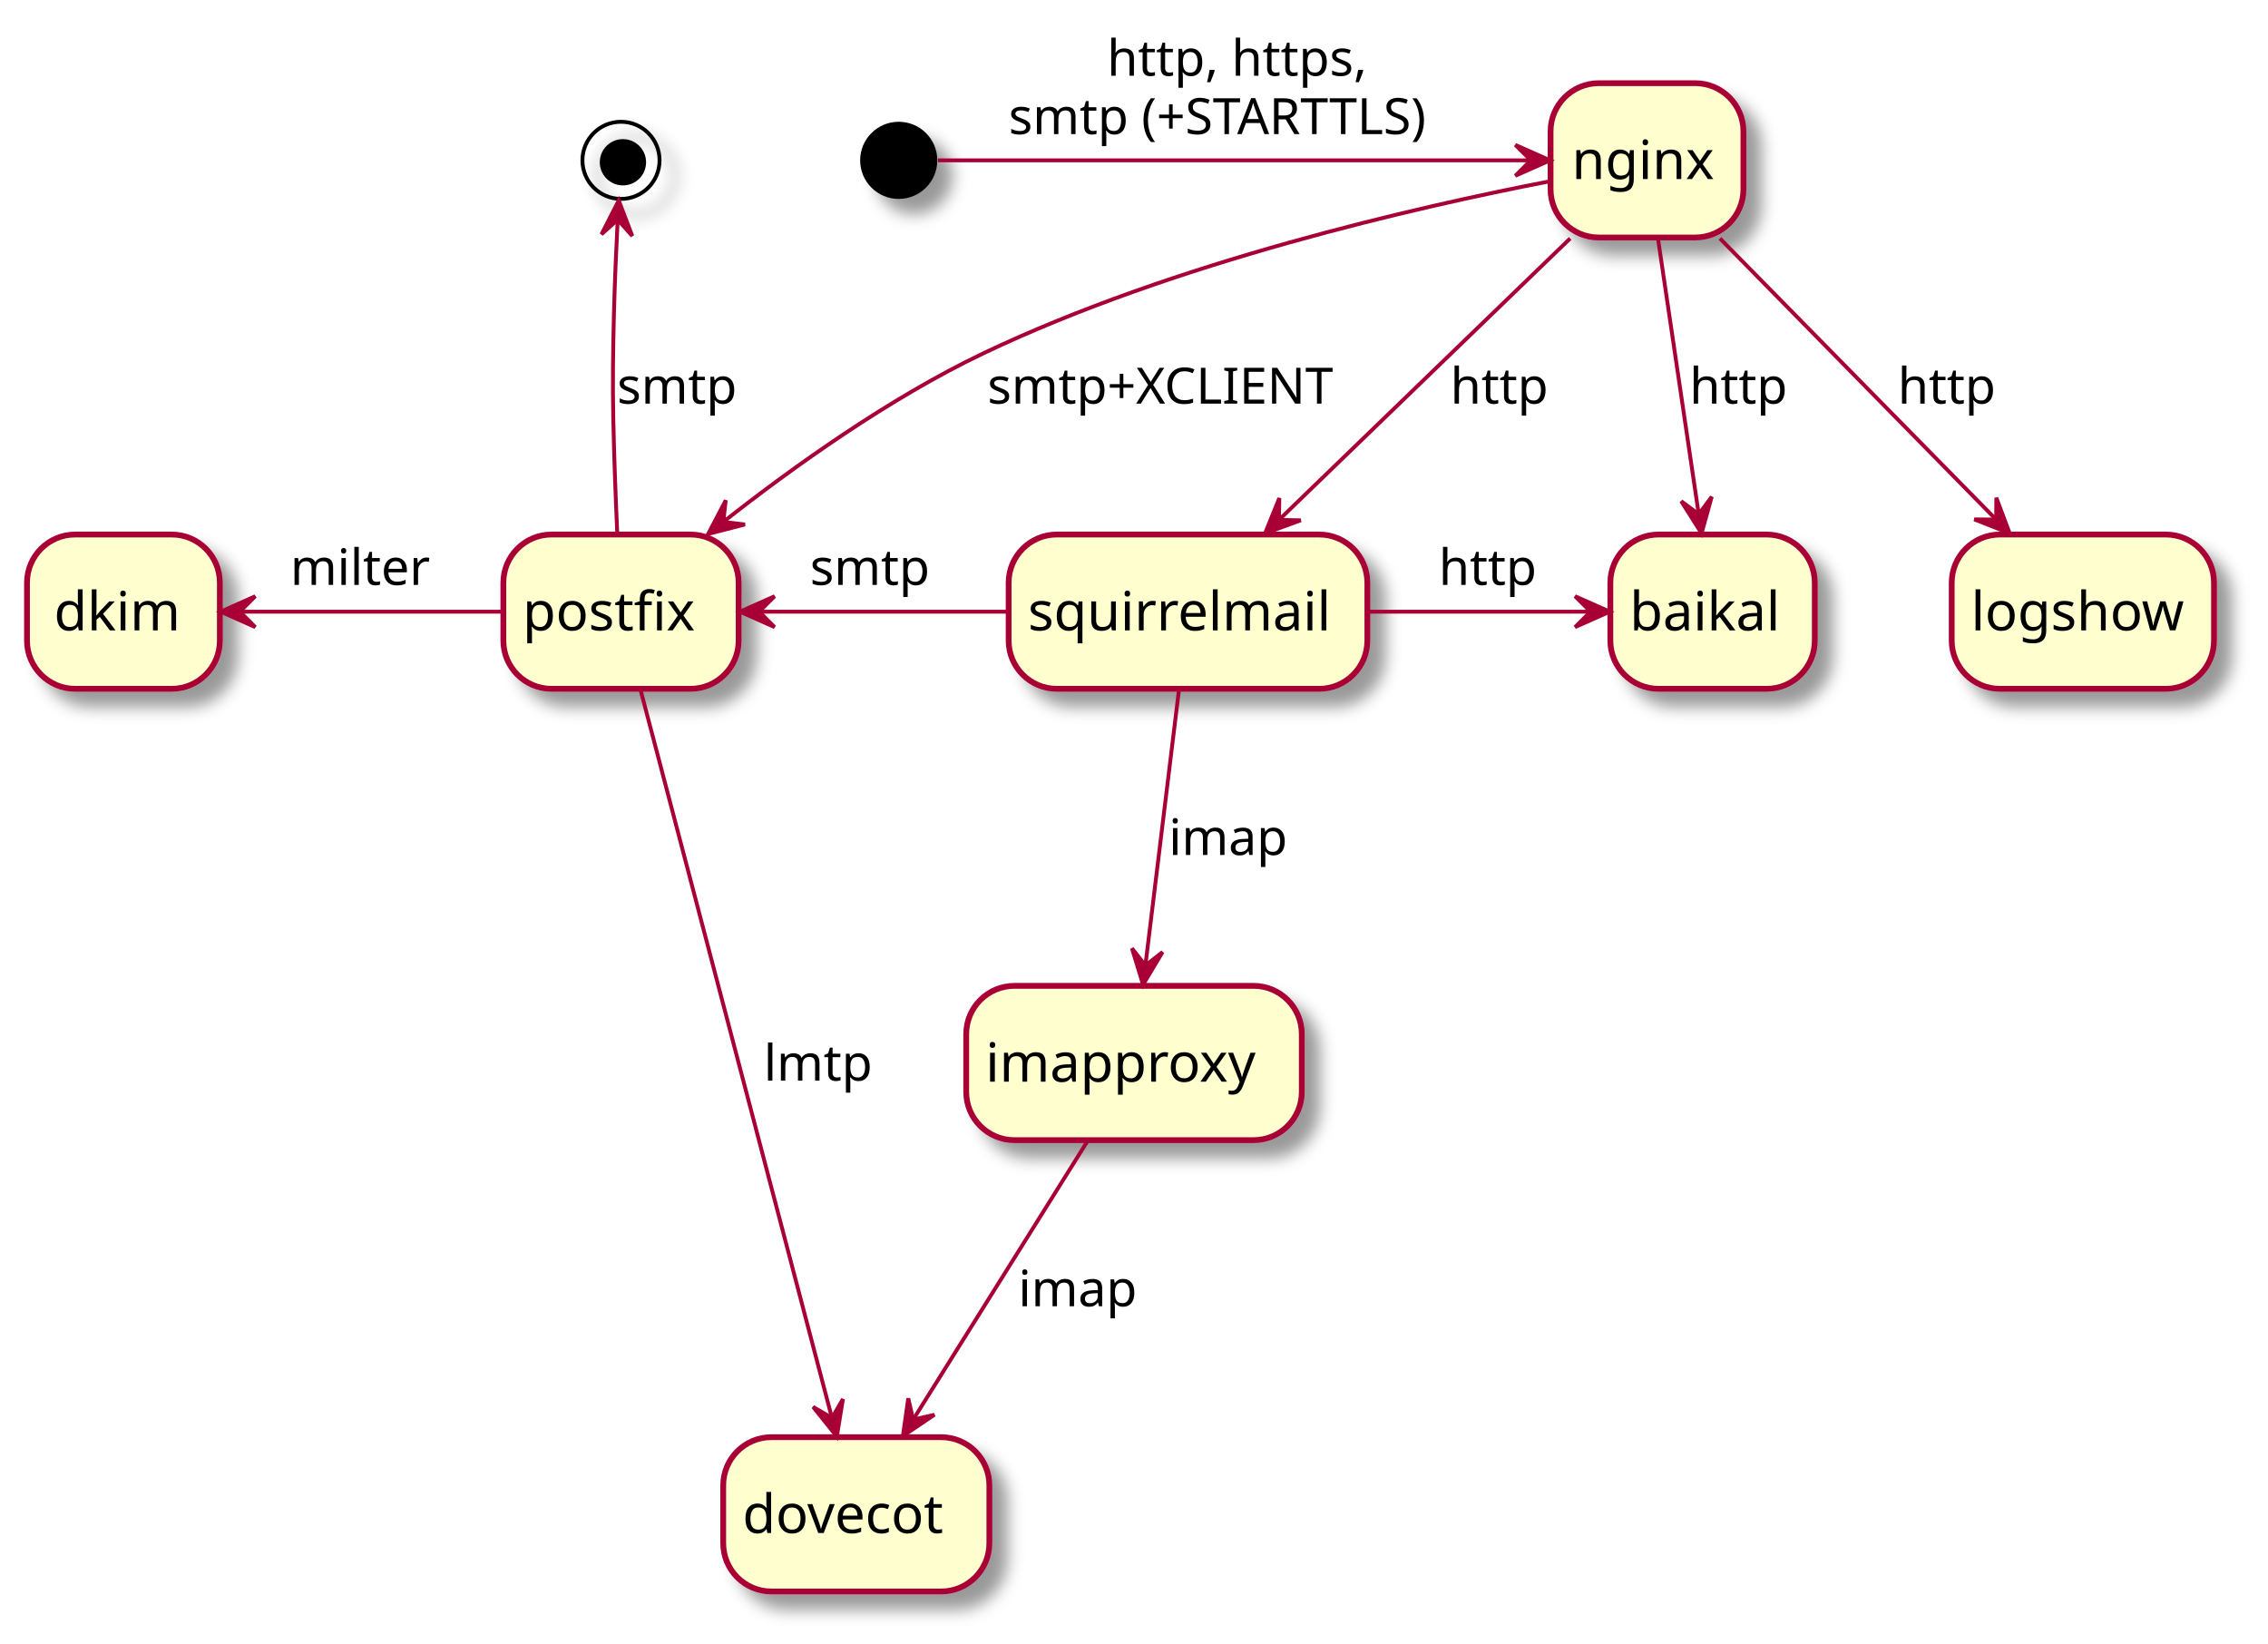
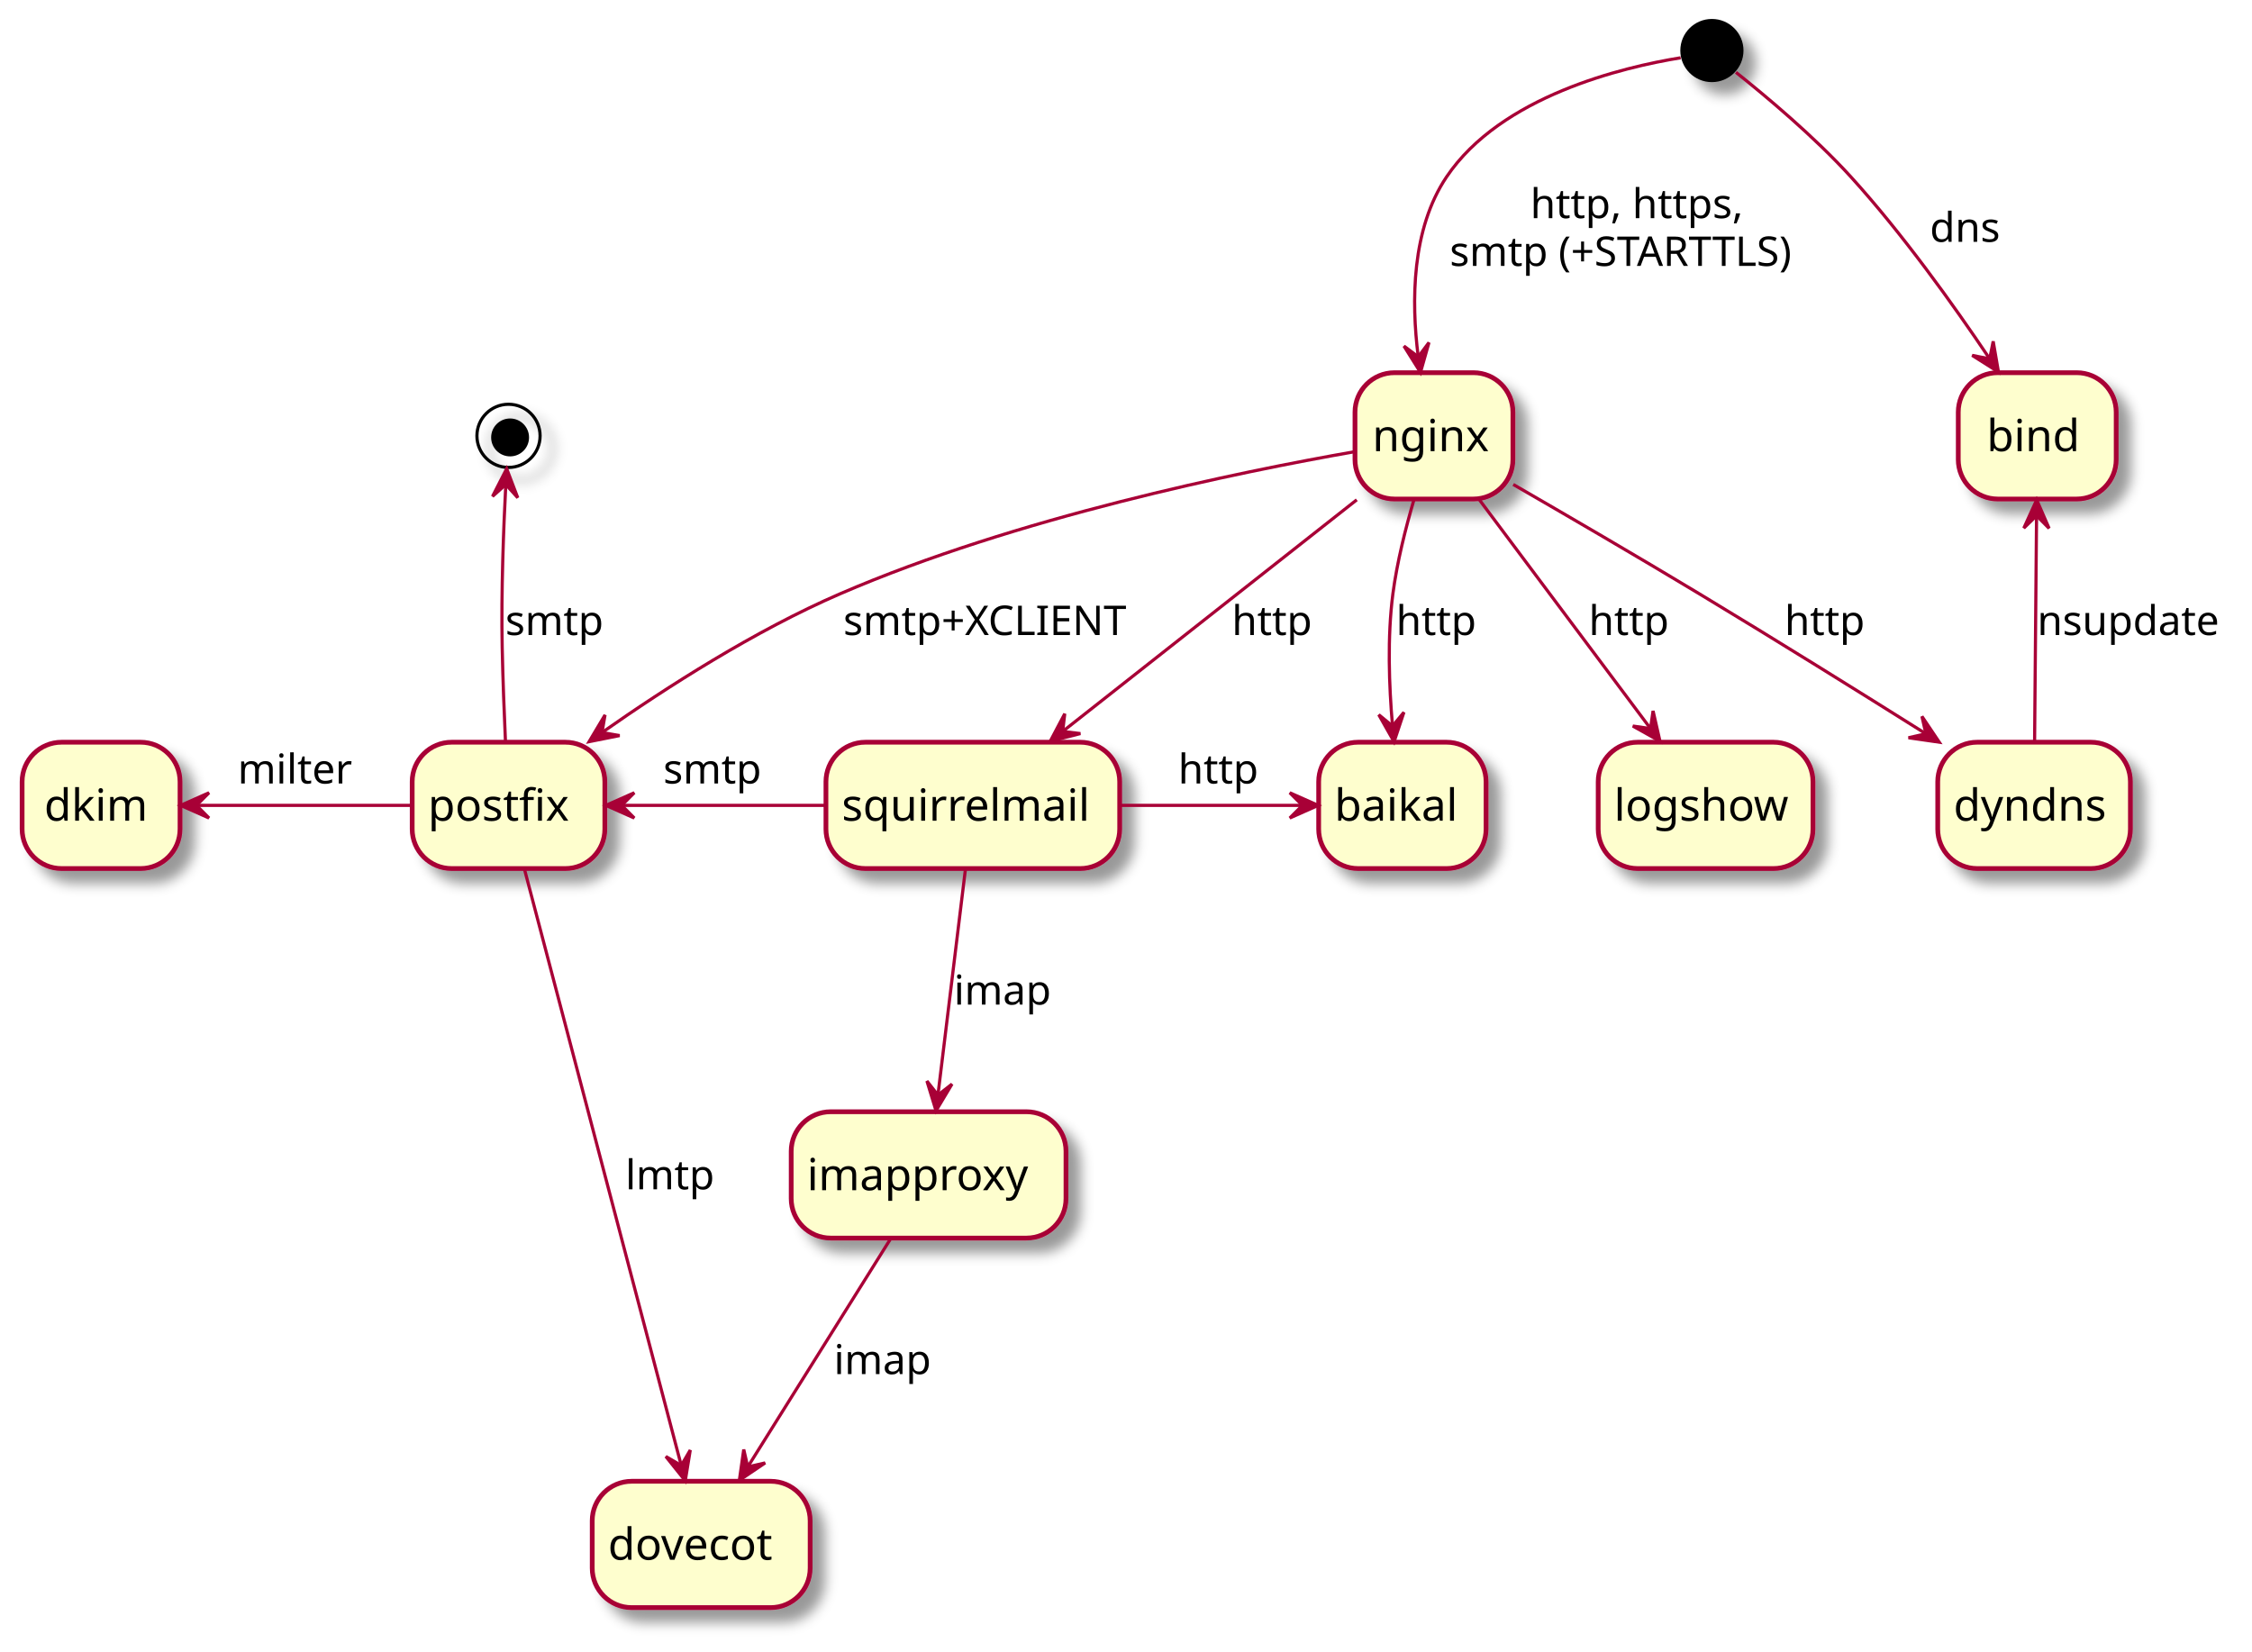
- <svg xmlns="http://www.w3.org/2000/svg" contentScriptType="application/ecmascript" contentStyleType="text/css" height="426px" preserveAspectRatio="none" style="width:588px;height:426px;background:#FFFFFF;" version="1.1" viewBox="0 0 588 426" width="588px" zoomAndPan="magnify">
+ <svg xmlns="http://www.w3.org/2000/svg" contentScriptType="application/ecmascript" contentStyleType="text/css" height="523px" preserveAspectRatio="none" style="width:713px;height:523px;background:#FFFFFF;" version="1.1" viewBox="0 0 713 523" width="713px" zoomAndPan="magnify">
  <defs>
-     <filter height="300%" id="f1i86ii3vhs48j" width="300%" x="-1" y="-1">
+     <filter height="300%" id="f72uh3tmig3pc" width="300%" x="-1" y="-1">
      <feGaussianBlur result="blurOut" stdDeviation="2.0" />
      <feColorMatrix in="blurOut" result="blurOut2" type="matrix" values="0 0 0 0 0 0 0 0 0 0 0 0 0 0 0 0 0 0 .4 0" />
      <feOffset dx="4.0" dy="4.0" in="blurOut2" result="blurOut3" />
      <feBlend in="SourceGraphic" in2="blurOut3" mode="normal" />
    </filter>
  </defs>
  <g>
-     <ellipse cx="233" cy="41.566" fill="#000000" filter="url(#f1i86ii3vhs48j)" rx="10" ry="10" style="stroke:none;stroke-width:1.0;" />
-     <rect fill="#FEFECE" filter="url(#f1i86ii3vhs48j)" height="40" rx="12.5" ry="12.5" style="stroke:#A80036;stroke-width:1.5;" width="50" x="402" y="21.566" />
-     <text fill="#000000" font-family="sans-serif" font-size="14" lengthAdjust="spacing" textLength="39" x="407.5" y="46.413">nginx</text>
-     <rect fill="#FEFECE" filter="url(#f1i86ii3vhs48j)" height="40" rx="12.5" ry="12.5" style="stroke:#A80036;stroke-width:1.5;" width="61" x="130.5" y="138.566" />
-     <text fill="#000000" font-family="sans-serif" font-size="14" lengthAdjust="spacing" textLength="51" x="135.5" y="163.413">postfix</text>
-     <ellipse cx="161" cy="41.566" filter="url(#f1i86ii3vhs48j)" rx="10" ry="10" style="stroke:#000000;stroke-width:1.0;fill:none;" />
-     <ellipse cx="161.5" cy="42.066" fill="#000000" rx="6" ry="6" style="stroke:none;stroke-width:1.0;" />
-     <rect fill="#FEFECE" filter="url(#f1i86ii3vhs48j)" height="40" rx="12.5" ry="12.5" style="stroke:#A80036;stroke-width:1.5;" width="50" x="7" y="138.566" />
-     <text fill="#000000" font-family="sans-serif" font-size="14" lengthAdjust="spacing" textLength="36" x="14" y="163.413">dkim</text>
-     <rect fill="#FEFECE" filter="url(#f1i86ii3vhs48j)" height="40" rx="12.5" ry="12.5" style="stroke:#A80036;stroke-width:1.5;" width="69" x="187.5" y="372.566" />
-     <text fill="#000000" font-family="sans-serif" font-size="14" lengthAdjust="spacing" textLength="59" x="192.5" y="397.413">dovecot</text>
-     <rect fill="#FEFECE" filter="url(#f1i86ii3vhs48j)" height="40" rx="12.5" ry="12.5" style="stroke:#A80036;stroke-width:1.5;" width="87" x="250.5" y="255.566" />
-     <text fill="#000000" font-family="sans-serif" font-size="14" lengthAdjust="spacing" textLength="77" x="255.5" y="280.413">imapproxy</text>
-     <rect fill="#FEFECE" filter="url(#f1i86ii3vhs48j)" height="40" rx="12.5" ry="12.5" style="stroke:#A80036;stroke-width:1.5;" width="93" x="261.5" y="138.566" />
-     <text fill="#000000" font-family="sans-serif" font-size="14" lengthAdjust="spacing" textLength="83" x="266.5" y="163.413">squirrelmail</text>
-     <rect fill="#FEFECE" filter="url(#f1i86ii3vhs48j)" height="40" rx="12.5" ry="12.5" style="stroke:#A80036;stroke-width:1.5;" width="53" x="417.5" y="138.566" />
-     <text fill="#000000" font-family="sans-serif" font-size="14" lengthAdjust="spacing" textLength="43" x="422.5" y="163.413">baikal</text>
-     <rect fill="#FEFECE" filter="url(#f1i86ii3vhs48j)" height="40" rx="12.5" ry="12.5" style="stroke:#A80036;stroke-width:1.5;" width="68" x="506" y="138.566" />
-     <text fill="#000000" font-family="sans-serif" font-size="14" lengthAdjust="spacing" textLength="58" x="511" y="163.413">logshow</text>
-     <path d="M243.157,41.566 C271.476,41.566 352.143,41.566 396.629,41.566 " fill="none" id="*start-to-nginx" style="stroke:#A80036;stroke-width:1.0;" />
-     <polygon fill="#A80036" points="401.869,41.566,392.869,37.566,396.869,41.566,392.869,45.566,401.869,41.566" style="stroke:#A80036;stroke-width:1.0;" />
-     <text fill="#000000" font-family="sans-serif" font-size="13" lengthAdjust="spacing" textLength="71" x="287" y="19.633">http, https,</text>
-     <text fill="#000000" font-family="sans-serif" font-size="13" lengthAdjust="spacing" textLength="122" x="261.5" y="34.766">smtp (+STARTTLS)</text>
-     <path d="M401.852,46.985 C367.484,53.627 304.468,67.984 255,91.566 C230.568,103.213 205.619,121.063 187.569,135.265 " fill="none" id="nginx-to-postfix" style="stroke:#A80036;stroke-width:1.0;" />
-     <polygon fill="#A80036" points="183.595,138.42,193.131,135.957,187.511,135.311,188.157,129.691,183.595,138.42" style="stroke:#A80036;stroke-width:1.0;" />
-     <text fill="#000000" font-family="sans-serif" font-size="13" lengthAdjust="spacing" textLength="96" x="256" y="104.633">smtp+XCLIENT</text>
-     <path d="M160.129,57.244 C159.437,70.617 158.64,90.916 159,108.566 C159.201,118.44 159.631,129.427 160.041,138.49 " fill="none" id="postfix1-backto-postfix" style="stroke:#A80036;stroke-width:1.0;" />
-     <polygon fill="#A80036" points="160.416,51.964,155.936,60.735,160.146,56.957,163.924,61.167,160.416,51.964" style="stroke:#A80036;stroke-width:1.0;" />
-     <text fill="#000000" font-family="sans-serif" font-size="13" lengthAdjust="spacing" textLength="33" x="160" y="104.633">smtp</text>
-     <path d="M62.25,158.566 C82.781,158.566 109.832,158.566 130.43,158.566 " fill="none" id="dkim-backto-postfix" style="stroke:#A80036;stroke-width:1.0;" />
-     <polygon fill="#A80036" points="57.179,158.566,66.179,162.566,62.179,158.566,66.179,154.566,57.179,158.566" style="stroke:#A80036;stroke-width:1.0;" />
-     <text fill="#000000" font-family="sans-serif" font-size="13" lengthAdjust="spacing" textLength="37" x="75.25" y="151.633">milter</text>
-     <path d="M166.096,178.947 C177.18,221.102 203.457,321.043 215.62,367.3 " fill="none" id="postfix-to-dovecot" style="stroke:#A80036;stroke-width:1.0;" />
-     <polygon fill="#A80036" points="216.961,372.403,218.54,362.682,215.689,367.568,210.803,364.717,216.961,372.403" style="stroke:#A80036;stroke-width:1.0;" />
-     <text fill="#000000" font-family="sans-serif" font-size="13" lengthAdjust="spacing" textLength="29" x="198" y="280.133">lmtp</text>
-     <path d="M281.949,295.814 C269.541,315.633 250.186,346.547 236.842,367.86 " fill="none" id="imapproxy-to-dovecot" style="stroke:#A80036;stroke-width:1.0;" />
-     <polygon fill="#A80036" points="234.09,372.255,242.257,366.75,236.744,368.017,235.476,362.504,234.09,372.255" style="stroke:#A80036;stroke-width:1.0;" />
-     <text fill="#000000" font-family="sans-serif" font-size="13" lengthAdjust="spacing" textLength="32" x="264" y="338.633">imap</text>
-     <path d="M197.142,158.566 C216.489,158.566 240.541,158.566 261.292,158.566 " fill="none" id="postfix-backto-squirrelmail" style="stroke:#A80036;stroke-width:1.0;" />
-     <polygon fill="#A80036" points="191.816,158.566,200.816,162.566,196.816,158.566,200.816,154.566,191.816,158.566" style="stroke:#A80036;stroke-width:1.0;" />
-     <text fill="#000000" font-family="sans-serif" font-size="13" lengthAdjust="spacing" textLength="33" x="210" y="151.633">smtp</text>
-     <path d="M305.657,178.814 C303.274,198.384 299.575,228.773 296.984,250.053 " fill="none" id="squirrelmail-to-imapproxy" style="stroke:#A80036;stroke-width:1.0;" />
-     <polygon fill="#A80036" points="296.351,255.255,301.409,246.804,296.955,250.292,293.468,245.837,296.351,255.255" style="stroke:#A80036;stroke-width:1.0;" />
-     <text fill="#000000" font-family="sans-serif" font-size="13" lengthAdjust="spacing" textLength="32" x="303" y="221.633">imap</text>
-     <path d="M354.803,158.566 C373.744,158.566 395.121,158.566 412.199,158.566 " fill="none" id="squirrelmail-to-baikal" style="stroke:#A80036;stroke-width:1.0;" />
-     <polygon fill="#A80036" points="417.354,158.566,408.354,154.566,412.354,158.566,408.354,162.566,417.354,158.566" style="stroke:#A80036;stroke-width:1.0;" />
-     <text fill="#000000" font-family="sans-serif" font-size="13" lengthAdjust="spacing" textLength="26" x="373" y="151.633">http</text>
-     <path d="M407.082,61.814 C386.317,81.882 353.78,113.325 331.705,134.658 " fill="none" id="nginx-to-squirrelmail" style="stroke:#A80036;stroke-width:1.0;" />
-     <polygon fill="#A80036" points="327.983,138.255,337.235,134.878,331.579,134.781,331.676,129.125,327.983,138.255" style="stroke:#A80036;stroke-width:1.0;" />
-     <text fill="#000000" font-family="sans-serif" font-size="13" lengthAdjust="spacing" textLength="26" x="376" y="104.633">http</text>
-     <path d="M429.845,61.814 C432.738,81.384 437.231,111.773 440.376,133.053 " fill="none" id="nginx-to-baikal" style="stroke:#A80036;stroke-width:1.0;" />
-     <polygon fill="#A80036" points="441.145,138.255,443.788,128.767,440.415,133.309,435.874,129.935,441.145,138.255" style="stroke:#A80036;stroke-width:1.0;" />
-     <text fill="#000000" font-family="sans-serif" font-size="13" lengthAdjust="spacing" textLength="26" x="438" y="104.633">http</text>
-     <path d="M445.914,61.814 C465.632,81.882 496.529,113.325 517.49,134.658 " fill="none" id="nginx-to-logshow" style="stroke:#A80036;stroke-width:1.0;" />
-     <polygon fill="#A80036" points="521.025,138.255,517.569,129.032,517.52,134.689,511.864,134.64,521.025,138.255" style="stroke:#A80036;stroke-width:1.0;" />
-     <text fill="#000000" font-family="sans-serif" font-size="13" lengthAdjust="spacing" textLength="26" x="492" y="104.633">http</text>
+     <ellipse cx="542" cy="16" fill="#000000" filter="url(#f72uh3tmig3pc)" rx="10" ry="10" style="stroke:none;stroke-width:1.0;" />
+     <rect fill="#FEFECE" filter="url(#f72uh3tmig3pc)" height="40" rx="12.5" ry="12.5" style="stroke:#A80036;stroke-width:1.5;" width="50" x="429" y="118" />
+     <text fill="#000000" font-family="sans-serif" font-size="14" lengthAdjust="spacing" textLength="39" x="434.5" y="142.847">nginx</text>
+     <rect fill="#FEFECE" filter="url(#f72uh3tmig3pc)" height="40" rx="12.5" ry="12.5" style="stroke:#A80036;stroke-width:1.5;" width="50" x="620" y="118" />
+     <text fill="#000000" font-family="sans-serif" font-size="14" lengthAdjust="spacing" textLength="32" x="629" y="142.847">bind</text>
+     <rect fill="#FEFECE" filter="url(#f72uh3tmig3pc)" height="40" rx="12.5" ry="12.5" style="stroke:#A80036;stroke-width:1.5;" width="61" x="613.5" y="235" />
+     <text fill="#000000" font-family="sans-serif" font-size="14" lengthAdjust="spacing" textLength="51" x="618.5" y="259.847">dyndns</text>
+     <rect fill="#FEFECE" filter="url(#f72uh3tmig3pc)" height="40" rx="12.5" ry="12.5" style="stroke:#A80036;stroke-width:1.5;" width="61" x="130.5" y="235" />
+     <text fill="#000000" font-family="sans-serif" font-size="14" lengthAdjust="spacing" textLength="51" x="135.5" y="259.847">postfix</text>
+     <ellipse cx="161" cy="138" filter="url(#f72uh3tmig3pc)" rx="10" ry="10" style="stroke:#000000;stroke-width:1.0;fill:none;" />
+     <ellipse cx="161.5" cy="138.5" fill="#000000" rx="6" ry="6" style="stroke:none;stroke-width:1.0;" />
+     <rect fill="#FEFECE" filter="url(#f72uh3tmig3pc)" height="40" rx="12.5" ry="12.5" style="stroke:#A80036;stroke-width:1.5;" width="50" x="7" y="235" />
+     <text fill="#000000" font-family="sans-serif" font-size="14" lengthAdjust="spacing" textLength="36" x="14" y="259.847">dkim</text>
+     <rect fill="#FEFECE" filter="url(#f72uh3tmig3pc)" height="40" rx="12.5" ry="12.5" style="stroke:#A80036;stroke-width:1.5;" width="69" x="187.5" y="469" />
+     <text fill="#000000" font-family="sans-serif" font-size="14" lengthAdjust="spacing" textLength="59" x="192.5" y="493.847">dovecot</text>
+     <rect fill="#FEFECE" filter="url(#f72uh3tmig3pc)" height="40" rx="12.5" ry="12.5" style="stroke:#A80036;stroke-width:1.5;" width="87" x="250.5" y="352" />
+     <text fill="#000000" font-family="sans-serif" font-size="14" lengthAdjust="spacing" textLength="77" x="255.5" y="376.847">imapproxy</text>
+     <rect fill="#FEFECE" filter="url(#f72uh3tmig3pc)" height="40" rx="12.5" ry="12.5" style="stroke:#A80036;stroke-width:1.5;" width="93" x="261.5" y="235" />
+     <text fill="#000000" font-family="sans-serif" font-size="14" lengthAdjust="spacing" textLength="83" x="266.5" y="259.847">squirrelmail</text>
+     <rect fill="#FEFECE" filter="url(#f72uh3tmig3pc)" height="40" rx="12.5" ry="12.5" style="stroke:#A80036;stroke-width:1.5;" width="53" x="417.5" y="235" />
+     <text fill="#000000" font-family="sans-serif" font-size="14" lengthAdjust="spacing" textLength="43" x="422.5" y="259.847">baikal</text>
+     <rect fill="#FEFECE" filter="url(#f72uh3tmig3pc)" height="40" rx="12.5" ry="12.5" style="stroke:#A80036;stroke-width:1.5;" width="68" x="506" y="235" />
+     <text fill="#000000" font-family="sans-serif" font-size="14" lengthAdjust="spacing" textLength="58" x="511" y="259.847">logshow</text>
+     <path d="M532.108,18.293 C513.873,21.26 475.245,30.395 458,56 C446.88,72.51 446.822,95.488 449,112.755 " fill="none" id="*start-to-nginx" style="stroke:#A80036;stroke-width:1.0;" />
+     <polygon fill="#A80036" points="449.738,117.916,452.425,108.441,449.031,112.966,444.505,109.572,449.738,117.916" style="stroke:#A80036;stroke-width:1.0;" />
+     <text fill="#000000" font-family="sans-serif" font-size="13" lengthAdjust="spacing" textLength="71" x="484.5" y="69.067">http, https,</text>
+     <text fill="#000000" font-family="sans-serif" font-size="13" lengthAdjust="spacing" textLength="122" x="459" y="84.2">smtp (+STARTTLS)</text>
+     <path d="M549.61,22.899 C558.756,30.173 574.33,43.157 586,56 C602.362,74.008 618.455,96.514 629.69,113.229 " fill="none" id="*start-to-bind" style="stroke:#A80036;stroke-width:1.0;" />
+     <polygon fill="#A80036" points="632.726,117.782,631.059,108.075,629.951,113.623,624.404,112.515,632.726,117.782" style="stroke:#A80036;stroke-width:1.0;" />
+     <text fill="#000000" font-family="sans-serif" font-size="13" lengthAdjust="spacing" textLength="23" x="611" y="76.567">dns</text>
+     <path d="M479.105,153.392 C495.857,163.058 518.335,176.146 538,188 C562.093,202.524 588.998,219.282 609.673,232.278 " fill="none" id="nginx-to-dyndns" style="stroke:#A80036;stroke-width:1.0;" />
+     <polygon fill="#A80036" points="613.987,234.992,608.499,226.814,609.755,232.33,604.239,233.585,613.987,234.992" style="stroke:#A80036;stroke-width:1.0;" />
+     <text fill="#000000" font-family="sans-serif" font-size="13" lengthAdjust="spacing" textLength="26" x="565" y="201.067">http</text>
+     <path d="M644.787,163.445 C644.603,184.705 644.338,215.096 644.168,234.689 " fill="none" id="bind-backto-dyndns" style="stroke:#A80036;stroke-width:1.0;" />
+     <polygon fill="#A80036" points="644.833,158.248,640.756,167.213,644.79,163.248,648.756,167.282,644.833,158.248" style="stroke:#A80036;stroke-width:1.0;" />
+     <text fill="#000000" font-family="sans-serif" font-size="13" lengthAdjust="spacing" textLength="60" x="645" y="201.067">nsupdate</text>
+     <path d="M428.865,143.021 C392.033,149.47 321.728,163.907 266,188 C239.062,199.646 211.043,217.601 190.731,231.845 " fill="none" id="nginx-to-postfix" style="stroke:#A80036;stroke-width:1.0;" />
+     <polygon fill="#A80036" points="186.516,234.825,196.174,232.897,190.599,231.939,191.557,226.364,186.516,234.825" style="stroke:#A80036;stroke-width:1.0;" />
+     <text fill="#000000" font-family="sans-serif" font-size="13" lengthAdjust="spacing" textLength="96" x="267" y="201.067">smtp+XCLIENT</text>
+     <path d="M160.129,153.678 C159.437,167.051 158.64,187.35 159,205 C159.201,214.874 159.631,225.861 160.041,234.924 " fill="none" id="postfix1-backto-postfix" style="stroke:#A80036;stroke-width:1.0;" />
+     <polygon fill="#A80036" points="160.416,148.398,155.936,157.169,160.146,153.391,163.924,157.601,160.416,148.398" style="stroke:#A80036;stroke-width:1.0;" />
+     <text fill="#000000" font-family="sans-serif" font-size="13" lengthAdjust="spacing" textLength="33" x="160" y="201.067">smtp</text>
+     <path d="M62.25,255 C82.781,255 109.832,255 130.43,255 " fill="none" id="dkim-backto-postfix" style="stroke:#A80036;stroke-width:1.0;" />
+     <polygon fill="#A80036" points="57.179,255,66.179,259,62.179,255,66.179,251,57.179,255" style="stroke:#A80036;stroke-width:1.0;" />
+     <text fill="#000000" font-family="sans-serif" font-size="13" lengthAdjust="spacing" textLength="37" x="75.25" y="248.067">milter</text>
+     <path d="M166.096,275.381 C177.18,317.536 203.457,417.477 215.62,463.735 " fill="none" id="postfix-to-dovecot" style="stroke:#A80036;stroke-width:1.0;" />
+     <polygon fill="#A80036" points="216.961,468.837,218.54,459.116,215.689,464.002,210.803,461.151,216.961,468.837" style="stroke:#A80036;stroke-width:1.0;" />
+     <text fill="#000000" font-family="sans-serif" font-size="13" lengthAdjust="spacing" textLength="29" x="198" y="376.567">lmtp</text>
+     <path d="M281.949,392.248 C269.541,412.067 250.186,442.981 236.842,464.294 " fill="none" id="imapproxy-to-dovecot" style="stroke:#A80036;stroke-width:1.0;" />
+     <polygon fill="#A80036" points="234.09,468.689,242.257,463.184,236.744,464.451,235.476,458.938,234.09,468.689" style="stroke:#A80036;stroke-width:1.0;" />
+     <text fill="#000000" font-family="sans-serif" font-size="13" lengthAdjust="spacing" textLength="32" x="264" y="435.067">imap</text>
+     <path d="M197.142,255 C216.489,255 240.541,255 261.292,255 " fill="none" id="postfix-backto-squirrelmail" style="stroke:#A80036;stroke-width:1.0;" />
+     <polygon fill="#A80036" points="191.816,255,200.816,259,196.816,255,200.816,251,191.816,255" style="stroke:#A80036;stroke-width:1.0;" />
+     <text fill="#000000" font-family="sans-serif" font-size="13" lengthAdjust="spacing" textLength="33" x="210" y="248.067">smtp</text>
+     <path d="M305.657,275.248 C303.274,294.818 299.575,325.207 296.984,346.487 " fill="none" id="squirrelmail-to-imapproxy" style="stroke:#A80036;stroke-width:1.0;" />
+     <polygon fill="#A80036" points="296.351,351.689,301.409,343.238,296.955,346.726,293.468,342.272,296.351,351.689" style="stroke:#A80036;stroke-width:1.0;" />
+     <text fill="#000000" font-family="sans-serif" font-size="13" lengthAdjust="spacing" textLength="32" x="302" y="318.067">imap</text>
+     <path d="M354.803,255 C373.744,255 395.121,255 412.199,255 " fill="none" id="squirrelmail-to-baikal" style="stroke:#A80036;stroke-width:1.0;" />
+     <polygon fill="#A80036" points="417.354,255,408.354,251,412.354,255,408.354,259,417.354,255" style="stroke:#A80036;stroke-width:1.0;" />
+     <text fill="#000000" font-family="sans-serif" font-size="13" lengthAdjust="spacing" textLength="26" x="373" y="248.067">http</text>
+     <path d="M429.563,158.248 C403.981,178.399 363.836,210.019 336.748,231.356 " fill="none" id="nginx-to-squirrelmail" style="stroke:#A80036;stroke-width:1.0;" />
+     <polygon fill="#A80036" points="332.517,234.689,342.062,232.262,336.445,231.595,337.112,225.978,332.517,234.689" style="stroke:#A80036;stroke-width:1.0;" />
+     <text fill="#000000" font-family="sans-serif" font-size="13" lengthAdjust="spacing" textLength="26" x="390" y="201.067">http</text>
+     <path d="M447.635,158.32 C445.017,167.246 442.297,178.051 441,188 C439.209,201.734 439.775,217.196 440.873,229.7 " fill="none" id="nginx-to-baikal" style="stroke:#A80036;stroke-width:1.0;" />
+     <polygon fill="#A80036" points="441.371,234.864,444.489,225.522,440.891,229.887,436.526,226.29,441.371,234.864" style="stroke:#A80036;stroke-width:1.0;" />
+     <text fill="#000000" font-family="sans-serif" font-size="13" lengthAdjust="spacing" textLength="26" x="442" y="201.067">http</text>
+     <path d="M468.394,158.248 C483.277,178.15 506.528,209.24 522.472,230.561 " fill="none" id="nginx-to-logshow" style="stroke:#A80036;stroke-width:1.0;" />
+     <polygon fill="#A80036" points="525.559,234.689,523.373,225.086,522.565,230.685,516.966,229.877,525.559,234.689" style="stroke:#A80036;stroke-width:1.0;" />
+     <text fill="#000000" font-family="sans-serif" font-size="13" lengthAdjust="spacing" textLength="26" x="503" y="201.067">http</text>
  </g>
</svg>
